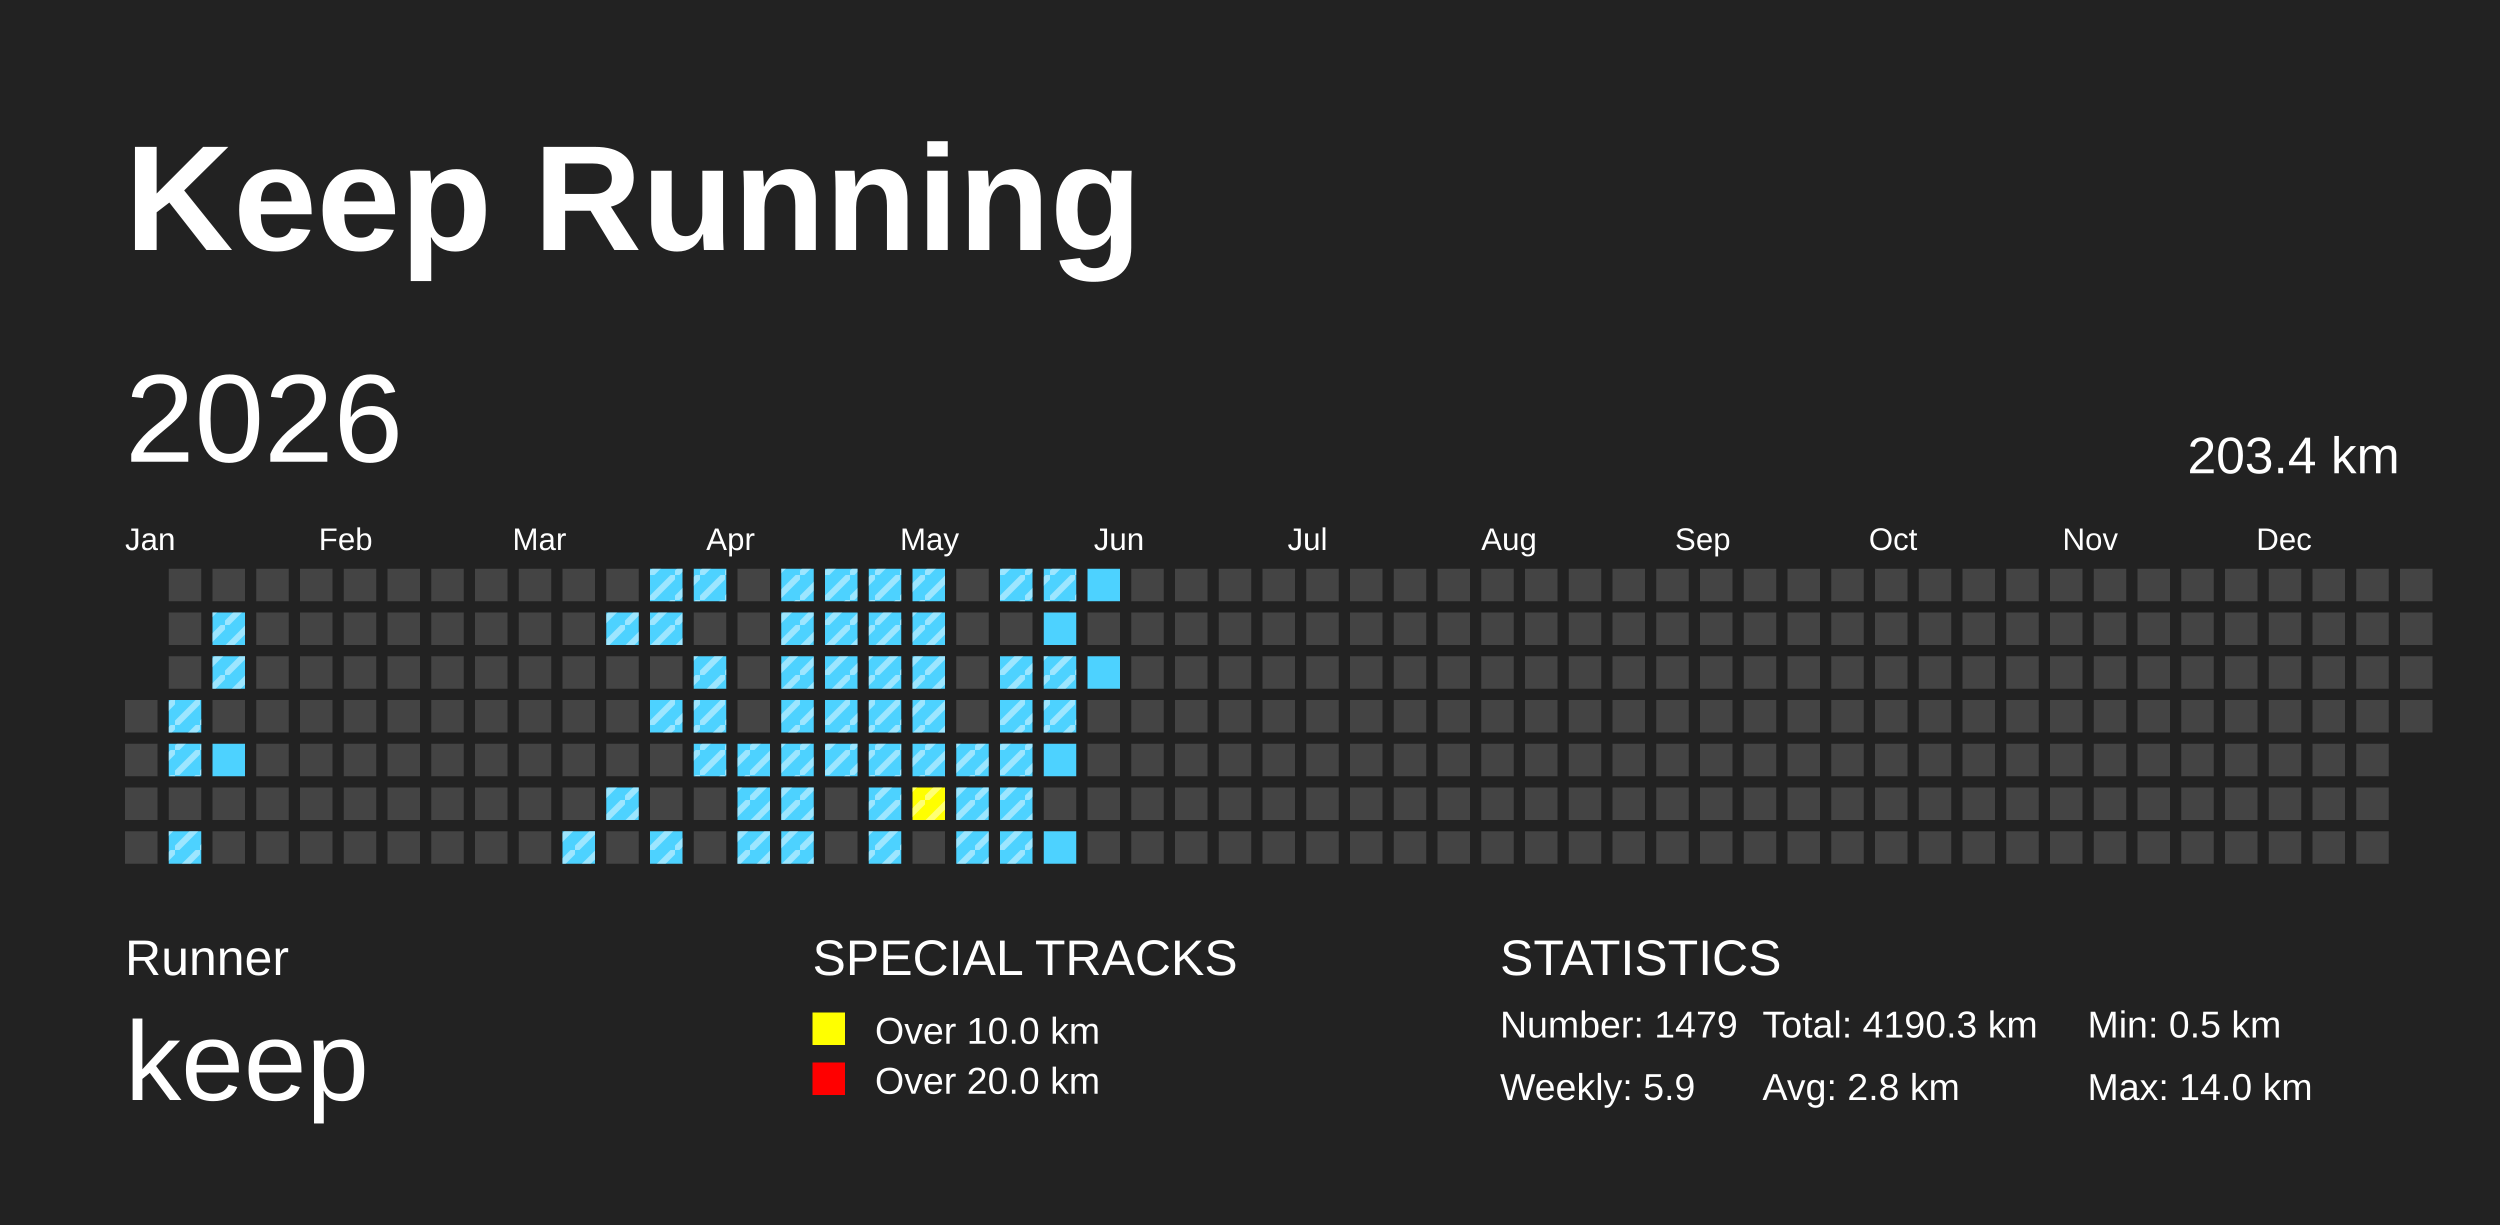
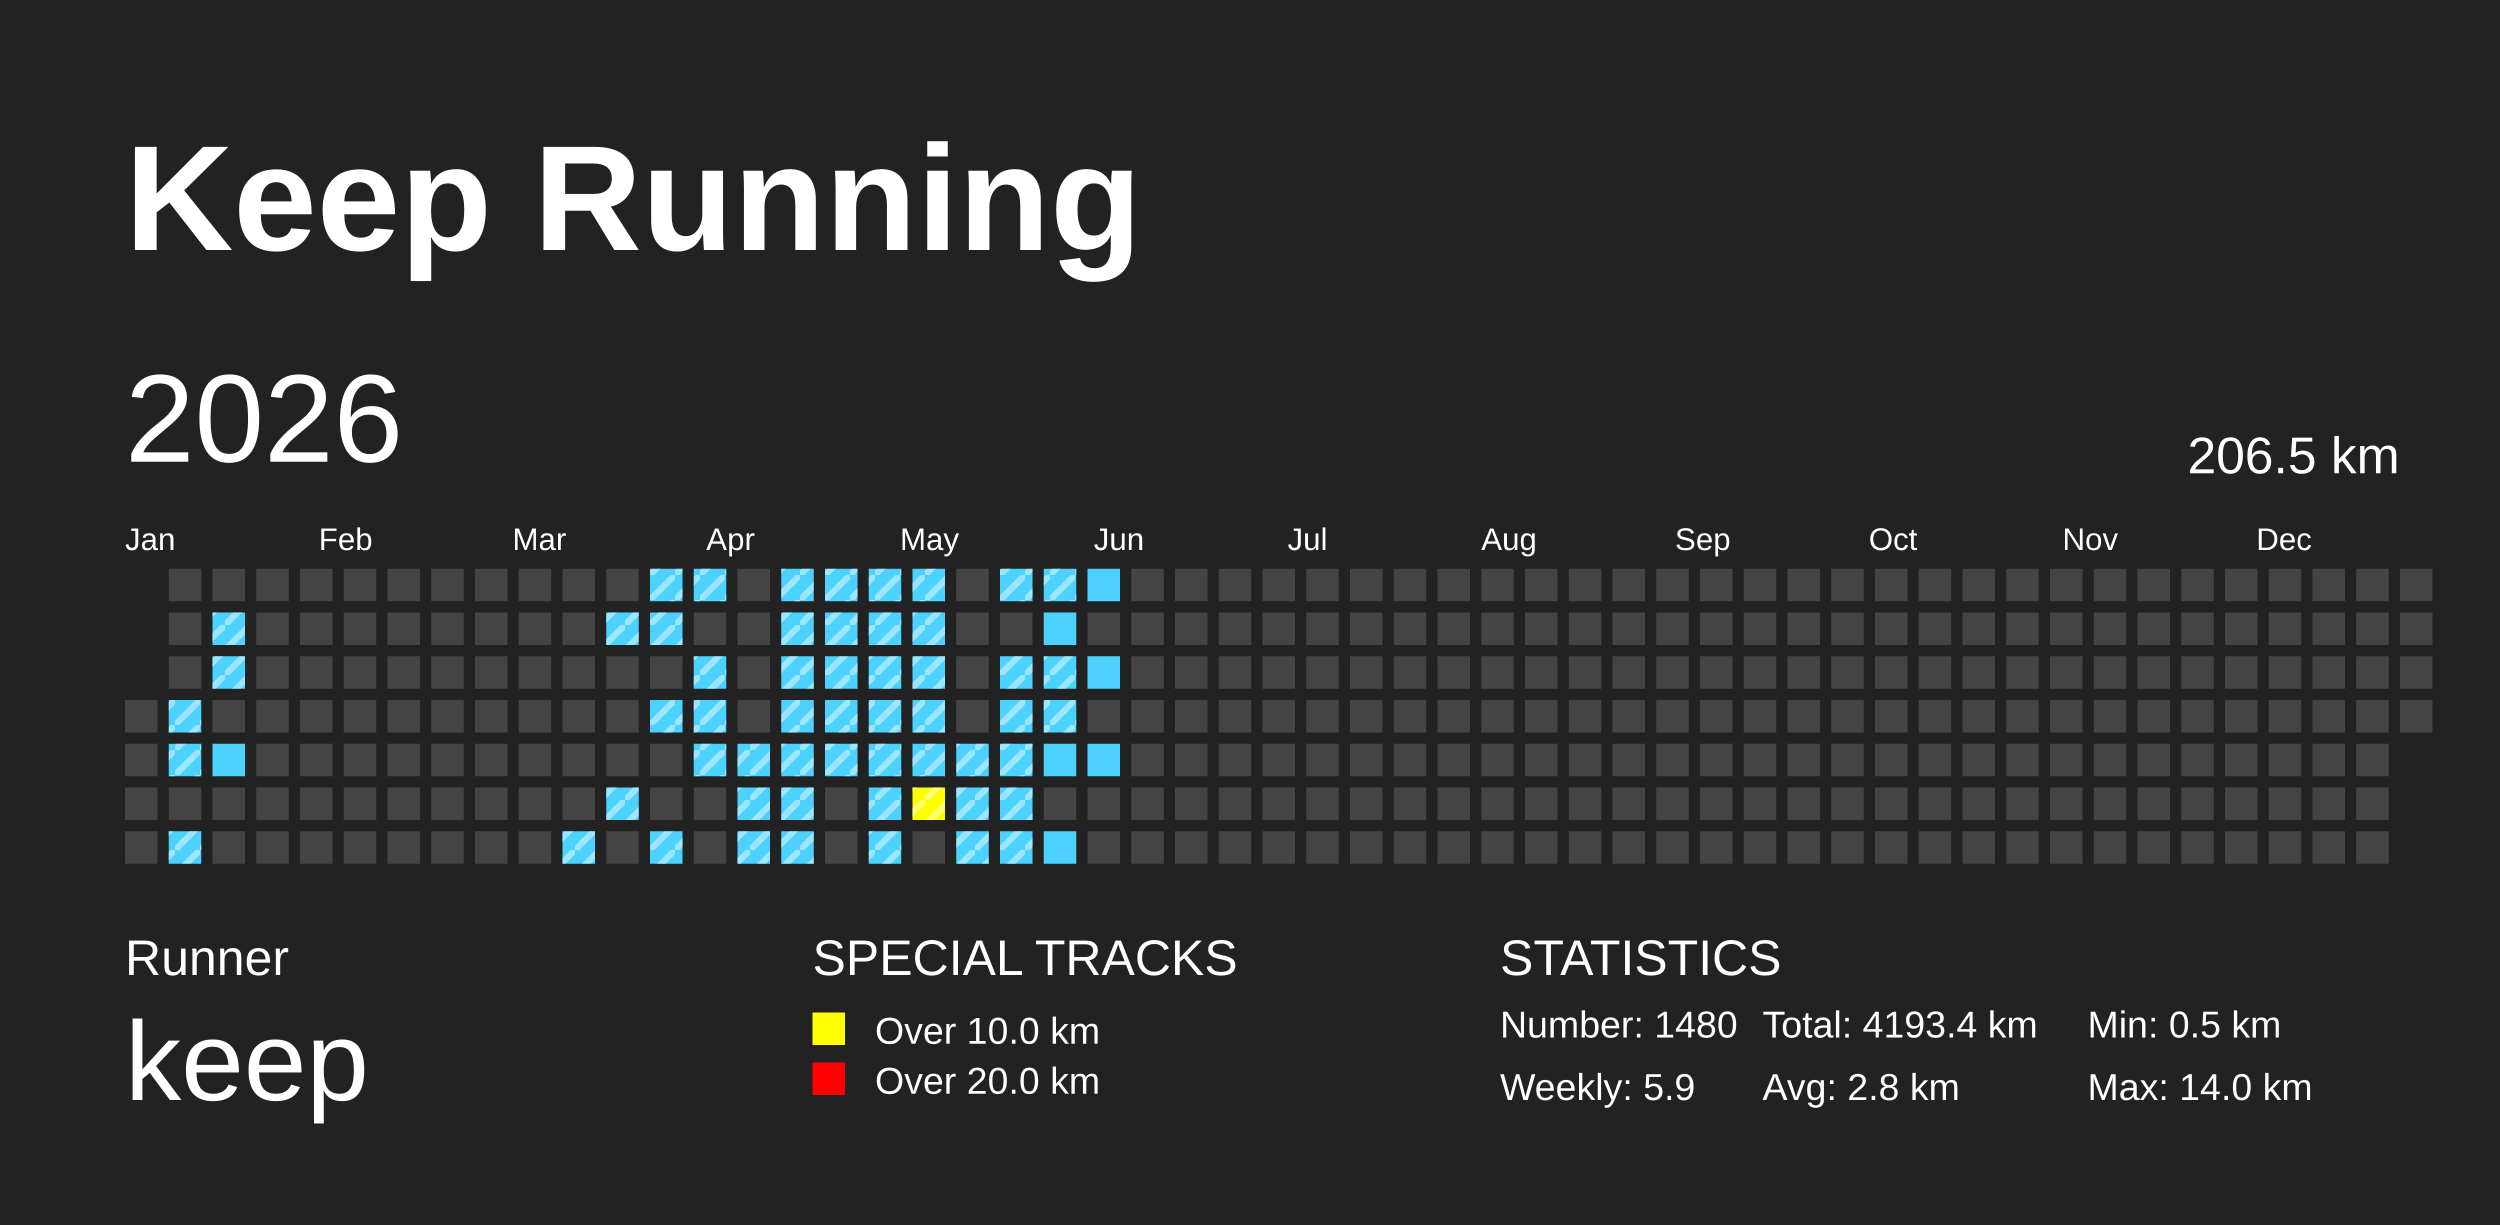
<svg xmlns="http://www.w3.org/2000/svg" baseProfile="full" height="98mm" version="1.1" viewBox="0,0,200,98" width="200mm">
  <defs>
    <pattern height="2" id="indoor-stripe" patternUnits="userSpaceOnUse" width="2">
      <line stroke="white" stroke-opacity="0.45" stroke-width="0.5" x1="0" x2="2" y1="2" y2="0" />
    </pattern>
  </defs>
  <rect fill="#222222" height="98" width="200" x="0" y="0" />
  <text fill="#FFFFFF" style="font-size:12px; font-family:Arial; font-weight:bold;" x="10" y="20">Keep Running</text>
  <text fill="#FFFFFF" style="font-size:4px; font-family:Arial" x="10" y="78">Runner</text>
  <text fill="#FFFFFF" style="font-size:9px; font-family:Arial" x="10" y="88">keep</text>
  <text fill="#FFFFFF" style="font-size:4px; font-family:Arial" x="65" y="78">SPECIAL TRACKS</text>
  <rect fill="yellow" height="2.6" width="2.6" x="65" y="81" />
  <text fill="#FFFFFF" style="font-size:3px; font-family:Arial" x="70" y="83.5">Over 10.0 km</text>
  <rect fill="red" height="2.6" width="2.6" x="65" y="85" />
  <text fill="#FFFFFF" style="font-size:3px; font-family:Arial" x="70" y="87.5">Over 20.0 km</text>
  <text fill="#FFFFFF" style="font-size:4px; font-family:Arial" x="120" y="78">STATISTICS</text>
-   <text fill="#FFFFFF" style="font-size:3px; font-family:Arial" x="120" y="83">Number: 1479</text>
+   <text fill="#FFFFFF" style="font-size:3px; font-family:Arial" x="120" y="83">Number: 1480</text>
  <text fill="#FFFFFF" style="font-size:3px; font-family:Arial" x="120" y="88">Weekly: 5.9</text>
-   <text fill="#FFFFFF" style="font-size:3px; font-family:Arial" x="141" y="83">Total: 4190.3 km</text>
+   <text fill="#FFFFFF" style="font-size:3px; font-family:Arial" x="141" y="83">Total: 4193.4 km</text>
  <text fill="#FFFFFF" style="font-size:3px; font-family:Arial" x="141" y="88">Avg: 2.8 km</text>
  <text fill="#FFFFFF" style="font-size:3px; font-family:Arial" x="167" y="83">Min: 0.5 km</text>
  <text fill="#FFFFFF" style="font-size:3px; font-family:Arial" x="167" y="88">Max: 14.0 km</text>
  <text dominant-baseline="hanging" fill="#FFFFFF" style="font-size:10.0px; font-family:Arial;" x="10" y="30">2026</text>
-   <text dominant-baseline="hanging" fill="#FFFFFF" style="font-size:4.125px; font-family:Arial;" x="175" y="35">203.4 km</text>
+   <text dominant-baseline="hanging" fill="#FFFFFF" style="font-size:4.125px; font-family:Arial;" x="175" y="35">206.5 km</text>
  <text fill="#FFFFFF" style="font-size:2.5px; font-family:Arial" x="10.0" y="44">Jan</text>
  <text fill="#FFFFFF" style="font-size:2.5px; font-family:Arial" x="25.5" y="44">Feb</text>
  <text fill="#FFFFFF" style="font-size:2.5px; font-family:Arial" x="41.0" y="44">Mar</text>
  <text fill="#FFFFFF" style="font-size:2.5px; font-family:Arial" x="56.5" y="44">Apr</text>
  <text fill="#FFFFFF" style="font-size:2.5px; font-family:Arial" x="72.0" y="44">May</text>
  <text fill="#FFFFFF" style="font-size:2.5px; font-family:Arial" x="87.5" y="44">Jun</text>
  <text fill="#FFFFFF" style="font-size:2.5px; font-family:Arial" x="103.0" y="44">Jul</text>
  <text fill="#FFFFFF" style="font-size:2.5px; font-family:Arial" x="118.5" y="44">Aug</text>
  <text fill="#FFFFFF" style="font-size:2.5px; font-family:Arial" x="134.0" y="44">Sep</text>
  <text fill="#FFFFFF" style="font-size:2.5px; font-family:Arial" x="149.5" y="44">Oct</text>
  <text fill="#FFFFFF" style="font-size:2.5px; font-family:Arial" x="165.0" y="44">Nov</text>
  <text fill="#FFFFFF" style="font-size:2.5px; font-family:Arial" x="180.5" y="44">Dec</text>
  <rect fill="#444444" height="2.6" width="2.6" x="10.0" y="56.0" />
  <rect fill="#444444" height="2.6" width="2.6" x="10.0" y="59.5" />
  <rect fill="#444444" height="2.6" width="2.6" x="10.0" y="63.0" />
  <rect fill="#444444" height="2.6" width="2.6" x="10.0" y="66.5" />
  <rect fill="#444444" height="2.6" width="2.6" x="13.5" y="45.5" />
  <rect fill="#444444" height="2.6" width="2.6" x="13.5" y="49.0" />
  <rect fill="#444444" height="2.6" width="2.6" x="13.5" y="52.5" />
  <rect fill="#4DD2FF" height="2.6" width="2.6" x="13.5" y="56.0" />
  <rect fill="url(#indoor-stripe)" height="2.6" style="pointer-events: none;" width="2.6" x="13.5" y="56.0" />
  <rect fill="#4DD2FF" height="2.6" width="2.6" x="13.5" y="59.5" />
  <rect fill="url(#indoor-stripe)" height="2.6" style="pointer-events: none;" width="2.6" x="13.5" y="59.5" />
  <rect fill="#444444" height="2.6" width="2.6" x="13.5" y="63.0" />
  <rect fill="#4DD2FF" height="2.6" width="2.6" x="13.5" y="66.5" />
  <rect fill="url(#indoor-stripe)" height="2.6" style="pointer-events: none;" width="2.6" x="13.5" y="66.5" />
  <rect fill="#444444" height="2.6" width="2.6" x="17.0" y="45.5" />
  <rect fill="#4DD2FF" height="2.6" width="2.6" x="17.0" y="49.0" />
  <rect fill="url(#indoor-stripe)" height="2.6" style="pointer-events: none;" width="2.6" x="17.0" y="49.0" />
  <rect fill="#4DD2FF" height="2.6" width="2.6" x="17.0" y="52.5" />
  <rect fill="url(#indoor-stripe)" height="2.6" style="pointer-events: none;" width="2.6" x="17.0" y="52.5" />
  <rect fill="#444444" height="2.6" width="2.6" x="17.0" y="56.0" />
  <rect fill="#4DD2FF" height="2.6" width="2.6" x="17.0" y="59.5" />
  <rect fill="#444444" height="2.6" width="2.6" x="17.0" y="63.0" />
  <rect fill="#444444" height="2.6" width="2.6" x="17.0" y="66.5" />
  <rect fill="#444444" height="2.6" width="2.6" x="20.5" y="45.5" />
  <rect fill="#444444" height="2.6" width="2.6" x="20.5" y="49.0" />
  <rect fill="#444444" height="2.6" width="2.6" x="20.5" y="52.5" />
  <rect fill="#444444" height="2.6" width="2.6" x="20.5" y="56.0" />
  <rect fill="#444444" height="2.6" width="2.6" x="20.5" y="59.5" />
  <rect fill="#444444" height="2.6" width="2.6" x="20.5" y="63.0" />
  <rect fill="#444444" height="2.6" width="2.6" x="20.5" y="66.5" />
  <rect fill="#444444" height="2.6" width="2.6" x="24.0" y="45.5" />
  <rect fill="#444444" height="2.6" width="2.6" x="24.0" y="49.0" />
  <rect fill="#444444" height="2.6" width="2.6" x="24.0" y="52.5" />
  <rect fill="#444444" height="2.6" width="2.6" x="24.0" y="56.0" />
  <rect fill="#444444" height="2.6" width="2.6" x="24.0" y="59.5" />
  <rect fill="#444444" height="2.6" width="2.6" x="24.0" y="63.0" />
  <rect fill="#444444" height="2.6" width="2.6" x="24.0" y="66.5" />
  <rect fill="#444444" height="2.6" width="2.6" x="27.5" y="45.5" />
  <rect fill="#444444" height="2.6" width="2.6" x="27.5" y="49.0" />
  <rect fill="#444444" height="2.6" width="2.6" x="27.5" y="52.5" />
  <rect fill="#444444" height="2.6" width="2.6" x="27.5" y="56.0" />
  <rect fill="#444444" height="2.6" width="2.6" x="27.5" y="59.5" />
  <rect fill="#444444" height="2.6" width="2.6" x="27.5" y="63.0" />
  <rect fill="#444444" height="2.6" width="2.6" x="27.5" y="66.5" />
  <rect fill="#444444" height="2.6" width="2.6" x="31.0" y="45.5" />
  <rect fill="#444444" height="2.6" width="2.6" x="31.0" y="49.0" />
  <rect fill="#444444" height="2.6" width="2.6" x="31.0" y="52.5" />
  <rect fill="#444444" height="2.6" width="2.6" x="31.0" y="56.0" />
  <rect fill="#444444" height="2.6" width="2.6" x="31.0" y="59.5" />
  <rect fill="#444444" height="2.6" width="2.6" x="31.0" y="63.0" />
  <rect fill="#444444" height="2.6" width="2.6" x="31.0" y="66.5" />
  <rect fill="#444444" height="2.6" width="2.6" x="34.5" y="45.5" />
  <rect fill="#444444" height="2.6" width="2.6" x="34.5" y="49.0" />
  <rect fill="#444444" height="2.6" width="2.6" x="34.5" y="52.5" />
  <rect fill="#444444" height="2.6" width="2.6" x="34.5" y="56.0" />
  <rect fill="#444444" height="2.6" width="2.6" x="34.5" y="59.5" />
  <rect fill="#444444" height="2.6" width="2.6" x="34.5" y="63.0" />
  <rect fill="#444444" height="2.6" width="2.6" x="34.5" y="66.5" />
  <rect fill="#444444" height="2.6" width="2.6" x="38.0" y="45.5" />
  <rect fill="#444444" height="2.6" width="2.6" x="38.0" y="49.0" />
  <rect fill="#444444" height="2.6" width="2.6" x="38.0" y="52.5" />
  <rect fill="#444444" height="2.6" width="2.6" x="38.0" y="56.0" />
  <rect fill="#444444" height="2.6" width="2.6" x="38.0" y="59.5" />
  <rect fill="#444444" height="2.6" width="2.6" x="38.0" y="63.0" />
  <rect fill="#444444" height="2.6" width="2.6" x="38.0" y="66.5" />
  <rect fill="#444444" height="2.6" width="2.6" x="41.5" y="45.5" />
  <rect fill="#444444" height="2.6" width="2.6" x="41.5" y="49.0" />
  <rect fill="#444444" height="2.6" width="2.6" x="41.5" y="52.5" />
  <rect fill="#444444" height="2.6" width="2.6" x="41.5" y="56.0" />
  <rect fill="#444444" height="2.6" width="2.6" x="41.5" y="59.5" />
  <rect fill="#444444" height="2.6" width="2.6" x="41.5" y="63.0" />
  <rect fill="#444444" height="2.6" width="2.6" x="41.5" y="66.5" />
  <rect fill="#444444" height="2.6" width="2.6" x="45.0" y="45.5" />
  <rect fill="#444444" height="2.6" width="2.6" x="45.0" y="49.0" />
  <rect fill="#444444" height="2.6" width="2.6" x="45.0" y="52.5" />
  <rect fill="#444444" height="2.6" width="2.6" x="45.0" y="56.0" />
  <rect fill="#444444" height="2.6" width="2.6" x="45.0" y="59.5" />
  <rect fill="#444444" height="2.6" width="2.6" x="45.0" y="63.0" />
  <rect fill="#4DD2FF" height="2.6" width="2.6" x="45.0" y="66.5" />
  <rect fill="url(#indoor-stripe)" height="2.6" style="pointer-events: none;" width="2.6" x="45.0" y="66.5" />
  <rect fill="#444444" height="2.6" width="2.6" x="48.5" y="45.5" />
  <rect fill="#4DD2FF" height="2.6" width="2.6" x="48.5" y="49.0" />
  <rect fill="url(#indoor-stripe)" height="2.6" style="pointer-events: none;" width="2.6" x="48.5" y="49.0" />
  <rect fill="#444444" height="2.6" width="2.6" x="48.5" y="52.5" />
  <rect fill="#444444" height="2.6" width="2.6" x="48.5" y="56.0" />
  <rect fill="#444444" height="2.6" width="2.6" x="48.5" y="59.5" />
  <rect fill="#4DD2FF" height="2.6" width="2.6" x="48.5" y="63.0" />
  <rect fill="url(#indoor-stripe)" height="2.6" style="pointer-events: none;" width="2.6" x="48.5" y="63.0" />
  <rect fill="#444444" height="2.6" width="2.6" x="48.5" y="66.5" />
  <rect fill="#4DD2FF" height="2.6" width="2.6" x="52.0" y="45.5" />
  <rect fill="url(#indoor-stripe)" height="2.6" style="pointer-events: none;" width="2.6" x="52.0" y="45.5" />
  <rect fill="#4DD2FF" height="2.6" width="2.6" x="52.0" y="49.0" />
  <rect fill="url(#indoor-stripe)" height="2.6" style="pointer-events: none;" width="2.6" x="52.0" y="49.0" />
  <rect fill="#444444" height="2.6" width="2.6" x="52.0" y="52.5" />
  <rect fill="#4DD2FF" height="2.6" width="2.6" x="52.0" y="56.0" />
  <rect fill="url(#indoor-stripe)" height="2.6" style="pointer-events: none;" width="2.6" x="52.0" y="56.0" />
  <rect fill="#444444" height="2.6" width="2.6" x="52.0" y="59.5" />
  <rect fill="#444444" height="2.6" width="2.6" x="52.0" y="63.0" />
  <rect fill="#4DD2FF" height="2.6" width="2.6" x="52.0" y="66.5" />
  <rect fill="url(#indoor-stripe)" height="2.6" style="pointer-events: none;" width="2.6" x="52.0" y="66.5" />
  <rect fill="#4DD2FF" height="2.6" width="2.6" x="55.5" y="45.5" />
  <rect fill="url(#indoor-stripe)" height="2.6" style="pointer-events: none;" width="2.6" x="55.5" y="45.5" />
  <rect fill="#444444" height="2.6" width="2.6" x="55.5" y="49.0" />
  <rect fill="#4DD2FF" height="2.6" width="2.6" x="55.5" y="52.5" />
  <rect fill="url(#indoor-stripe)" height="2.6" style="pointer-events: none;" width="2.6" x="55.5" y="52.5" />
  <rect fill="#4DD2FF" height="2.6" width="2.6" x="55.5" y="56.0" />
  <rect fill="url(#indoor-stripe)" height="2.6" style="pointer-events: none;" width="2.6" x="55.5" y="56.0" />
  <rect fill="#4DD2FF" height="2.6" width="2.6" x="55.5" y="59.5" />
  <rect fill="url(#indoor-stripe)" height="2.6" style="pointer-events: none;" width="2.6" x="55.5" y="59.5" />
  <rect fill="#444444" height="2.6" width="2.6" x="55.5" y="63.0" />
  <rect fill="#444444" height="2.6" width="2.6" x="55.5" y="66.5" />
  <rect fill="#444444" height="2.6" width="2.6" x="59.0" y="45.5" />
  <rect fill="#444444" height="2.6" width="2.6" x="59.0" y="49.0" />
  <rect fill="#444444" height="2.6" width="2.6" x="59.0" y="52.5" />
  <rect fill="#444444" height="2.6" width="2.6" x="59.0" y="56.0" />
  <rect fill="#4DD2FF" height="2.6" width="2.6" x="59.0" y="59.5" />
  <rect fill="url(#indoor-stripe)" height="2.6" style="pointer-events: none;" width="2.6" x="59.0" y="59.5" />
  <rect fill="#4DD2FF" height="2.6" width="2.6" x="59.0" y="63.0" />
  <rect fill="url(#indoor-stripe)" height="2.6" style="pointer-events: none;" width="2.6" x="59.0" y="63.0" />
  <rect fill="#4DD2FF" height="2.6" width="2.6" x="59.0" y="66.5" />
  <rect fill="url(#indoor-stripe)" height="2.6" style="pointer-events: none;" width="2.6" x="59.0" y="66.5" />
  <rect fill="#4DD2FF" height="2.6" width="2.6" x="62.5" y="45.5" />
  <rect fill="url(#indoor-stripe)" height="2.6" style="pointer-events: none;" width="2.6" x="62.5" y="45.5" />
  <rect fill="#4DD2FF" height="2.6" width="2.6" x="62.5" y="49.0" />
  <rect fill="url(#indoor-stripe)" height="2.6" style="pointer-events: none;" width="2.6" x="62.5" y="49.0" />
  <rect fill="#4DD2FF" height="2.6" width="2.6" x="62.5" y="52.5" />
  <rect fill="url(#indoor-stripe)" height="2.6" style="pointer-events: none;" width="2.6" x="62.5" y="52.5" />
  <rect fill="#4DD2FF" height="2.6" width="2.6" x="62.5" y="56.0" />
  <rect fill="url(#indoor-stripe)" height="2.6" style="pointer-events: none;" width="2.6" x="62.5" y="56.0" />
  <rect fill="#4DD2FF" height="2.6" width="2.6" x="62.5" y="59.5" />
  <rect fill="url(#indoor-stripe)" height="2.6" style="pointer-events: none;" width="2.6" x="62.5" y="59.5" />
  <rect fill="#4DD2FF" height="2.6" width="2.6" x="62.5" y="63.0" />
  <rect fill="url(#indoor-stripe)" height="2.6" style="pointer-events: none;" width="2.6" x="62.5" y="63.0" />
  <rect fill="#4DD2FF" height="2.6" width="2.6" x="62.5" y="66.5" />
  <rect fill="url(#indoor-stripe)" height="2.6" style="pointer-events: none;" width="2.6" x="62.5" y="66.5" />
  <rect fill="#4DD2FF" height="2.6" width="2.6" x="66.0" y="45.5" />
  <rect fill="url(#indoor-stripe)" height="2.6" style="pointer-events: none;" width="2.6" x="66.0" y="45.5" />
  <rect fill="#4DD2FF" height="2.6" width="2.6" x="66.0" y="49.0" />
  <rect fill="url(#indoor-stripe)" height="2.6" style="pointer-events: none;" width="2.6" x="66.0" y="49.0" />
  <rect fill="#4DD2FF" height="2.6" width="2.6" x="66.0" y="52.5" />
  <rect fill="url(#indoor-stripe)" height="2.6" style="pointer-events: none;" width="2.6" x="66.0" y="52.5" />
  <rect fill="#4DD2FF" height="2.6" width="2.6" x="66.0" y="56.0" />
  <rect fill="url(#indoor-stripe)" height="2.6" style="pointer-events: none;" width="2.6" x="66.0" y="56.0" />
  <rect fill="#4DD2FF" height="2.6" width="2.6" x="66.0" y="59.5" />
  <rect fill="url(#indoor-stripe)" height="2.6" style="pointer-events: none;" width="2.6" x="66.0" y="59.5" />
  <rect fill="#444444" height="2.6" width="2.6" x="66.0" y="63.0" />
  <rect fill="#444444" height="2.6" width="2.6" x="66.0" y="66.5" />
  <rect fill="#4DD2FF" height="2.6" width="2.6" x="69.5" y="45.5" />
  <rect fill="url(#indoor-stripe)" height="2.6" style="pointer-events: none;" width="2.6" x="69.5" y="45.5" />
  <rect fill="#4DD2FF" height="2.6" width="2.6" x="69.5" y="49.0" />
  <rect fill="url(#indoor-stripe)" height="2.6" style="pointer-events: none;" width="2.6" x="69.5" y="49.0" />
  <rect fill="#4DD2FF" height="2.6" width="2.6" x="69.5" y="52.5" />
  <rect fill="url(#indoor-stripe)" height="2.6" style="pointer-events: none;" width="2.6" x="69.5" y="52.5" />
  <rect fill="#4DD2FF" height="2.6" width="2.6" x="69.5" y="56.0" />
  <rect fill="url(#indoor-stripe)" height="2.6" style="pointer-events: none;" width="2.6" x="69.5" y="56.0" />
  <rect fill="#4DD2FF" height="2.6" width="2.6" x="69.5" y="59.5" />
  <rect fill="url(#indoor-stripe)" height="2.6" style="pointer-events: none;" width="2.6" x="69.5" y="59.5" />
  <rect fill="#4DD2FF" height="2.6" width="2.6" x="69.5" y="63.0" />
  <rect fill="url(#indoor-stripe)" height="2.6" style="pointer-events: none;" width="2.6" x="69.5" y="63.0" />
  <rect fill="#4DD2FF" height="2.6" width="2.6" x="69.5" y="66.5" />
  <rect fill="url(#indoor-stripe)" height="2.6" style="pointer-events: none;" width="2.6" x="69.5" y="66.5" />
  <rect fill="#4DD2FF" height="2.6" width="2.6" x="73.0" y="45.5" />
  <rect fill="url(#indoor-stripe)" height="2.6" style="pointer-events: none;" width="2.6" x="73.0" y="45.5" />
  <rect fill="#4DD2FF" height="2.6" width="2.6" x="73.0" y="49.0" />
  <rect fill="url(#indoor-stripe)" height="2.6" style="pointer-events: none;" width="2.6" x="73.0" y="49.0" />
  <rect fill="#4DD2FF" height="2.6" width="2.6" x="73.0" y="52.5" />
  <rect fill="url(#indoor-stripe)" height="2.6" style="pointer-events: none;" width="2.6" x="73.0" y="52.5" />
  <rect fill="#4DD2FF" height="2.6" width="2.6" x="73.0" y="56.0" />
  <rect fill="url(#indoor-stripe)" height="2.6" style="pointer-events: none;" width="2.6" x="73.0" y="56.0" />
  <rect fill="#4DD2FF" height="2.6" width="2.6" x="73.0" y="59.5" />
  <rect fill="url(#indoor-stripe)" height="2.6" style="pointer-events: none;" width="2.6" x="73.0" y="59.5" />
  <rect fill="yellow" height="2.6" width="2.6" x="73.0" y="63.0" />
  <rect fill="url(#indoor-stripe)" height="2.6" style="pointer-events: none;" width="2.6" x="73.0" y="63.0" />
  <rect fill="#444444" height="2.6" width="2.6" x="73.0" y="66.5" />
  <rect fill="#444444" height="2.6" width="2.6" x="76.5" y="45.5" />
  <rect fill="#444444" height="2.6" width="2.6" x="76.5" y="49.0" />
  <rect fill="#444444" height="2.6" width="2.6" x="76.5" y="52.5" />
  <rect fill="#444444" height="2.6" width="2.6" x="76.5" y="56.0" />
  <rect fill="#4DD2FF" height="2.6" width="2.6" x="76.5" y="59.5" />
  <rect fill="url(#indoor-stripe)" height="2.6" style="pointer-events: none;" width="2.6" x="76.5" y="59.5" />
  <rect fill="#4DD2FF" height="2.6" width="2.6" x="76.5" y="63.0" />
  <rect fill="url(#indoor-stripe)" height="2.6" style="pointer-events: none;" width="2.6" x="76.5" y="63.0" />
  <rect fill="#4DD2FF" height="2.6" width="2.6" x="76.5" y="66.5" />
  <rect fill="url(#indoor-stripe)" height="2.6" style="pointer-events: none;" width="2.6" x="76.5" y="66.5" />
  <rect fill="#4DD2FF" height="2.6" width="2.6" x="80.0" y="45.5" />
  <rect fill="url(#indoor-stripe)" height="2.6" style="pointer-events: none;" width="2.6" x="80.0" y="45.5" />
  <rect fill="#444444" height="2.6" width="2.6" x="80.0" y="49.0" />
  <rect fill="#4DD2FF" height="2.6" width="2.6" x="80.0" y="52.5" />
  <rect fill="url(#indoor-stripe)" height="2.6" style="pointer-events: none;" width="2.6" x="80.0" y="52.5" />
  <rect fill="#4DD2FF" height="2.6" width="2.6" x="80.0" y="56.0" />
  <rect fill="url(#indoor-stripe)" height="2.6" style="pointer-events: none;" width="2.6" x="80.0" y="56.0" />
  <rect fill="#4DD2FF" height="2.6" width="2.6" x="80.0" y="59.5" />
  <rect fill="url(#indoor-stripe)" height="2.6" style="pointer-events: none;" width="2.6" x="80.0" y="59.5" />
  <rect fill="#4DD2FF" height="2.6" width="2.6" x="80.0" y="63.0" />
  <rect fill="url(#indoor-stripe)" height="2.6" style="pointer-events: none;" width="2.6" x="80.0" y="63.0" />
  <rect fill="#4DD2FF" height="2.6" width="2.6" x="80.0" y="66.5" />
  <rect fill="url(#indoor-stripe)" height="2.6" style="pointer-events: none;" width="2.6" x="80.0" y="66.5" />
  <rect fill="#4DD2FF" height="2.6" width="2.6" x="83.5" y="45.5" />
  <rect fill="url(#indoor-stripe)" height="2.6" style="pointer-events: none;" width="2.6" x="83.5" y="45.5" />
  <rect fill="#4DD2FF" height="2.6" width="2.6" x="83.5" y="49.0" />
  <rect fill="#4DD2FF" height="2.6" width="2.6" x="83.5" y="52.5" />
  <rect fill="url(#indoor-stripe)" height="2.6" style="pointer-events: none;" width="2.6" x="83.5" y="52.5" />
  <rect fill="#4DD2FF" height="2.6" width="2.6" x="83.5" y="56.0" />
  <rect fill="url(#indoor-stripe)" height="2.6" style="pointer-events: none;" width="2.6" x="83.5" y="56.0" />
  <rect fill="#4DD2FF" height="2.6" width="2.6" x="83.5" y="59.5" />
  <rect fill="#444444" height="2.6" width="2.6" x="83.5" y="63.0" />
  <rect fill="#4DD2FF" height="2.6" width="2.6" x="83.5" y="66.5" />
  <rect fill="#4DD2FF" height="2.6" width="2.6" x="87.0" y="45.5" />
  <rect fill="#444444" height="2.6" width="2.6" x="87.0" y="49.0" />
  <rect fill="#4DD2FF" height="2.6" width="2.6" x="87.0" y="52.5" />
  <rect fill="#444444" height="2.6" width="2.6" x="87.0" y="56.0" />
-   <rect fill="#444444" height="2.6" width="2.6" x="87.0" y="59.5" />
+   <rect fill="#4DD2FF" height="2.6" width="2.6" x="87.0" y="59.5" />
  <rect fill="#444444" height="2.6" width="2.6" x="87.0" y="63.0" />
  <rect fill="#444444" height="2.6" width="2.6" x="87.0" y="66.5" />
  <rect fill="#444444" height="2.6" width="2.6" x="90.5" y="45.5" />
  <rect fill="#444444" height="2.6" width="2.6" x="90.5" y="49.0" />
  <rect fill="#444444" height="2.6" width="2.6" x="90.5" y="52.5" />
  <rect fill="#444444" height="2.6" width="2.6" x="90.5" y="56.0" />
  <rect fill="#444444" height="2.6" width="2.6" x="90.5" y="59.5" />
  <rect fill="#444444" height="2.6" width="2.6" x="90.5" y="63.0" />
  <rect fill="#444444" height="2.6" width="2.6" x="90.5" y="66.5" />
  <rect fill="#444444" height="2.6" width="2.6" x="94.0" y="45.5" />
  <rect fill="#444444" height="2.6" width="2.6" x="94.0" y="49.0" />
  <rect fill="#444444" height="2.6" width="2.6" x="94.0" y="52.5" />
  <rect fill="#444444" height="2.6" width="2.6" x="94.0" y="56.0" />
  <rect fill="#444444" height="2.6" width="2.6" x="94.0" y="59.5" />
  <rect fill="#444444" height="2.6" width="2.6" x="94.0" y="63.0" />
  <rect fill="#444444" height="2.6" width="2.6" x="94.0" y="66.5" />
  <rect fill="#444444" height="2.6" width="2.6" x="97.5" y="45.5" />
  <rect fill="#444444" height="2.6" width="2.6" x="97.5" y="49.0" />
  <rect fill="#444444" height="2.6" width="2.6" x="97.5" y="52.5" />
  <rect fill="#444444" height="2.6" width="2.6" x="97.5" y="56.0" />
  <rect fill="#444444" height="2.6" width="2.6" x="97.5" y="59.5" />
  <rect fill="#444444" height="2.6" width="2.6" x="97.5" y="63.0" />
  <rect fill="#444444" height="2.6" width="2.6" x="97.5" y="66.5" />
  <rect fill="#444444" height="2.6" width="2.6" x="101.0" y="45.5" />
  <rect fill="#444444" height="2.6" width="2.6" x="101.0" y="49.0" />
  <rect fill="#444444" height="2.6" width="2.6" x="101.0" y="52.5" />
  <rect fill="#444444" height="2.6" width="2.6" x="101.0" y="56.0" />
  <rect fill="#444444" height="2.6" width="2.6" x="101.0" y="59.5" />
  <rect fill="#444444" height="2.6" width="2.6" x="101.0" y="63.0" />
  <rect fill="#444444" height="2.6" width="2.6" x="101.0" y="66.5" />
  <rect fill="#444444" height="2.6" width="2.6" x="104.5" y="45.5" />
  <rect fill="#444444" height="2.6" width="2.6" x="104.5" y="49.0" />
  <rect fill="#444444" height="2.6" width="2.6" x="104.5" y="52.5" />
  <rect fill="#444444" height="2.6" width="2.6" x="104.5" y="56.0" />
  <rect fill="#444444" height="2.6" width="2.6" x="104.5" y="59.5" />
  <rect fill="#444444" height="2.6" width="2.6" x="104.5" y="63.0" />
  <rect fill="#444444" height="2.6" width="2.6" x="104.5" y="66.5" />
  <rect fill="#444444" height="2.6" width="2.6" x="108.0" y="45.5" />
  <rect fill="#444444" height="2.6" width="2.6" x="108.0" y="49.0" />
  <rect fill="#444444" height="2.6" width="2.6" x="108.0" y="52.5" />
  <rect fill="#444444" height="2.6" width="2.6" x="108.0" y="56.0" />
  <rect fill="#444444" height="2.6" width="2.6" x="108.0" y="59.5" />
  <rect fill="#444444" height="2.6" width="2.6" x="108.0" y="63.0" />
  <rect fill="#444444" height="2.6" width="2.6" x="108.0" y="66.5" />
  <rect fill="#444444" height="2.6" width="2.6" x="111.5" y="45.5" />
  <rect fill="#444444" height="2.6" width="2.6" x="111.5" y="49.0" />
  <rect fill="#444444" height="2.6" width="2.6" x="111.5" y="52.5" />
  <rect fill="#444444" height="2.6" width="2.6" x="111.5" y="56.0" />
  <rect fill="#444444" height="2.6" width="2.6" x="111.5" y="59.5" />
  <rect fill="#444444" height="2.6" width="2.6" x="111.5" y="63.0" />
  <rect fill="#444444" height="2.6" width="2.6" x="111.5" y="66.5" />
  <rect fill="#444444" height="2.6" width="2.6" x="115.0" y="45.5" />
  <rect fill="#444444" height="2.6" width="2.6" x="115.0" y="49.0" />
  <rect fill="#444444" height="2.6" width="2.6" x="115.0" y="52.5" />
  <rect fill="#444444" height="2.6" width="2.6" x="115.0" y="56.0" />
  <rect fill="#444444" height="2.6" width="2.6" x="115.0" y="59.5" />
  <rect fill="#444444" height="2.6" width="2.6" x="115.0" y="63.0" />
  <rect fill="#444444" height="2.6" width="2.6" x="115.0" y="66.5" />
  <rect fill="#444444" height="2.6" width="2.6" x="118.5" y="45.5" />
  <rect fill="#444444" height="2.6" width="2.6" x="118.5" y="49.0" />
  <rect fill="#444444" height="2.6" width="2.6" x="118.5" y="52.5" />
  <rect fill="#444444" height="2.6" width="2.6" x="118.5" y="56.0" />
  <rect fill="#444444" height="2.6" width="2.6" x="118.5" y="59.5" />
  <rect fill="#444444" height="2.6" width="2.6" x="118.5" y="63.0" />
  <rect fill="#444444" height="2.6" width="2.6" x="118.5" y="66.5" />
  <rect fill="#444444" height="2.6" width="2.6" x="122.0" y="45.5" />
  <rect fill="#444444" height="2.6" width="2.6" x="122.0" y="49.0" />
  <rect fill="#444444" height="2.6" width="2.6" x="122.0" y="52.5" />
  <rect fill="#444444" height="2.6" width="2.6" x="122.0" y="56.0" />
  <rect fill="#444444" height="2.6" width="2.6" x="122.0" y="59.5" />
  <rect fill="#444444" height="2.6" width="2.6" x="122.0" y="63.0" />
  <rect fill="#444444" height="2.6" width="2.6" x="122.0" y="66.5" />
  <rect fill="#444444" height="2.6" width="2.6" x="125.5" y="45.5" />
  <rect fill="#444444" height="2.6" width="2.6" x="125.5" y="49.0" />
  <rect fill="#444444" height="2.6" width="2.6" x="125.5" y="52.5" />
  <rect fill="#444444" height="2.6" width="2.6" x="125.5" y="56.0" />
  <rect fill="#444444" height="2.6" width="2.6" x="125.5" y="59.5" />
  <rect fill="#444444" height="2.6" width="2.6" x="125.5" y="63.0" />
  <rect fill="#444444" height="2.6" width="2.6" x="125.5" y="66.5" />
  <rect fill="#444444" height="2.6" width="2.6" x="129.0" y="45.5" />
  <rect fill="#444444" height="2.6" width="2.6" x="129.0" y="49.0" />
  <rect fill="#444444" height="2.6" width="2.6" x="129.0" y="52.5" />
  <rect fill="#444444" height="2.6" width="2.6" x="129.0" y="56.0" />
  <rect fill="#444444" height="2.6" width="2.6" x="129.0" y="59.5" />
  <rect fill="#444444" height="2.6" width="2.6" x="129.0" y="63.0" />
  <rect fill="#444444" height="2.6" width="2.6" x="129.0" y="66.5" />
  <rect fill="#444444" height="2.6" width="2.6" x="132.5" y="45.5" />
  <rect fill="#444444" height="2.6" width="2.6" x="132.5" y="49.0" />
  <rect fill="#444444" height="2.6" width="2.6" x="132.5" y="52.5" />
  <rect fill="#444444" height="2.6" width="2.6" x="132.5" y="56.0" />
  <rect fill="#444444" height="2.6" width="2.6" x="132.5" y="59.5" />
  <rect fill="#444444" height="2.6" width="2.6" x="132.5" y="63.0" />
  <rect fill="#444444" height="2.6" width="2.6" x="132.5" y="66.5" />
  <rect fill="#444444" height="2.6" width="2.6" x="136.0" y="45.5" />
  <rect fill="#444444" height="2.6" width="2.6" x="136.0" y="49.0" />
  <rect fill="#444444" height="2.6" width="2.6" x="136.0" y="52.5" />
  <rect fill="#444444" height="2.6" width="2.6" x="136.0" y="56.0" />
  <rect fill="#444444" height="2.6" width="2.6" x="136.0" y="59.5" />
  <rect fill="#444444" height="2.6" width="2.6" x="136.0" y="63.0" />
  <rect fill="#444444" height="2.6" width="2.6" x="136.0" y="66.5" />
  <rect fill="#444444" height="2.6" width="2.6" x="139.5" y="45.5" />
  <rect fill="#444444" height="2.6" width="2.6" x="139.5" y="49.0" />
  <rect fill="#444444" height="2.6" width="2.6" x="139.5" y="52.5" />
  <rect fill="#444444" height="2.6" width="2.6" x="139.5" y="56.0" />
  <rect fill="#444444" height="2.6" width="2.6" x="139.5" y="59.5" />
  <rect fill="#444444" height="2.6" width="2.6" x="139.5" y="63.0" />
  <rect fill="#444444" height="2.6" width="2.6" x="139.5" y="66.5" />
  <rect fill="#444444" height="2.6" width="2.6" x="143.0" y="45.5" />
  <rect fill="#444444" height="2.6" width="2.6" x="143.0" y="49.0" />
  <rect fill="#444444" height="2.6" width="2.6" x="143.0" y="52.5" />
  <rect fill="#444444" height="2.6" width="2.6" x="143.0" y="56.0" />
  <rect fill="#444444" height="2.6" width="2.6" x="143.0" y="59.5" />
  <rect fill="#444444" height="2.6" width="2.6" x="143.0" y="63.0" />
  <rect fill="#444444" height="2.6" width="2.6" x="143.0" y="66.5" />
  <rect fill="#444444" height="2.6" width="2.6" x="146.5" y="45.5" />
  <rect fill="#444444" height="2.6" width="2.6" x="146.5" y="49.0" />
  <rect fill="#444444" height="2.6" width="2.6" x="146.5" y="52.5" />
  <rect fill="#444444" height="2.6" width="2.6" x="146.5" y="56.0" />
  <rect fill="#444444" height="2.6" width="2.6" x="146.5" y="59.5" />
  <rect fill="#444444" height="2.6" width="2.6" x="146.5" y="63.0" />
  <rect fill="#444444" height="2.6" width="2.6" x="146.5" y="66.5" />
  <rect fill="#444444" height="2.6" width="2.6" x="150.0" y="45.5" />
  <rect fill="#444444" height="2.6" width="2.6" x="150.0" y="49.0" />
  <rect fill="#444444" height="2.6" width="2.6" x="150.0" y="52.5" />
  <rect fill="#444444" height="2.6" width="2.6" x="150.0" y="56.0" />
  <rect fill="#444444" height="2.6" width="2.6" x="150.0" y="59.5" />
  <rect fill="#444444" height="2.6" width="2.6" x="150.0" y="63.0" />
  <rect fill="#444444" height="2.6" width="2.6" x="150.0" y="66.5" />
  <rect fill="#444444" height="2.6" width="2.6" x="153.5" y="45.5" />
  <rect fill="#444444" height="2.6" width="2.6" x="153.5" y="49.0" />
  <rect fill="#444444" height="2.6" width="2.6" x="153.5" y="52.5" />
  <rect fill="#444444" height="2.6" width="2.6" x="153.5" y="56.0" />
  <rect fill="#444444" height="2.6" width="2.6" x="153.5" y="59.5" />
  <rect fill="#444444" height="2.6" width="2.6" x="153.5" y="63.0" />
  <rect fill="#444444" height="2.6" width="2.6" x="153.5" y="66.5" />
  <rect fill="#444444" height="2.6" width="2.6" x="157.0" y="45.5" />
  <rect fill="#444444" height="2.6" width="2.6" x="157.0" y="49.0" />
  <rect fill="#444444" height="2.6" width="2.6" x="157.0" y="52.5" />
  <rect fill="#444444" height="2.6" width="2.6" x="157.0" y="56.0" />
  <rect fill="#444444" height="2.6" width="2.6" x="157.0" y="59.5" />
  <rect fill="#444444" height="2.6" width="2.6" x="157.0" y="63.0" />
  <rect fill="#444444" height="2.6" width="2.6" x="157.0" y="66.5" />
  <rect fill="#444444" height="2.6" width="2.6" x="160.5" y="45.5" />
  <rect fill="#444444" height="2.6" width="2.6" x="160.5" y="49.0" />
  <rect fill="#444444" height="2.6" width="2.6" x="160.5" y="52.5" />
  <rect fill="#444444" height="2.6" width="2.6" x="160.5" y="56.0" />
  <rect fill="#444444" height="2.6" width="2.6" x="160.5" y="59.5" />
  <rect fill="#444444" height="2.6" width="2.6" x="160.5" y="63.0" />
  <rect fill="#444444" height="2.6" width="2.6" x="160.5" y="66.5" />
  <rect fill="#444444" height="2.6" width="2.6" x="164.0" y="45.5" />
  <rect fill="#444444" height="2.6" width="2.6" x="164.0" y="49.0" />
  <rect fill="#444444" height="2.6" width="2.6" x="164.0" y="52.5" />
  <rect fill="#444444" height="2.6" width="2.6" x="164.0" y="56.0" />
  <rect fill="#444444" height="2.6" width="2.6" x="164.0" y="59.5" />
  <rect fill="#444444" height="2.6" width="2.6" x="164.0" y="63.0" />
  <rect fill="#444444" height="2.6" width="2.6" x="164.0" y="66.5" />
  <rect fill="#444444" height="2.6" width="2.6" x="167.5" y="45.5" />
  <rect fill="#444444" height="2.6" width="2.6" x="167.5" y="49.0" />
  <rect fill="#444444" height="2.6" width="2.6" x="167.5" y="52.5" />
  <rect fill="#444444" height="2.6" width="2.6" x="167.5" y="56.0" />
  <rect fill="#444444" height="2.6" width="2.6" x="167.5" y="59.5" />
  <rect fill="#444444" height="2.6" width="2.6" x="167.5" y="63.0" />
  <rect fill="#444444" height="2.6" width="2.6" x="167.5" y="66.5" />
  <rect fill="#444444" height="2.6" width="2.6" x="171.0" y="45.5" />
  <rect fill="#444444" height="2.6" width="2.6" x="171.0" y="49.0" />
  <rect fill="#444444" height="2.6" width="2.6" x="171.0" y="52.5" />
  <rect fill="#444444" height="2.6" width="2.6" x="171.0" y="56.0" />
  <rect fill="#444444" height="2.6" width="2.6" x="171.0" y="59.5" />
  <rect fill="#444444" height="2.6" width="2.6" x="171.0" y="63.0" />
  <rect fill="#444444" height="2.6" width="2.6" x="171.0" y="66.5" />
  <rect fill="#444444" height="2.6" width="2.6" x="174.5" y="45.5" />
  <rect fill="#444444" height="2.6" width="2.6" x="174.5" y="49.0" />
  <rect fill="#444444" height="2.6" width="2.6" x="174.5" y="52.5" />
  <rect fill="#444444" height="2.6" width="2.6" x="174.5" y="56.0" />
  <rect fill="#444444" height="2.6" width="2.6" x="174.5" y="59.5" />
  <rect fill="#444444" height="2.6" width="2.6" x="174.5" y="63.0" />
  <rect fill="#444444" height="2.6" width="2.6" x="174.5" y="66.5" />
  <rect fill="#444444" height="2.6" width="2.6" x="178.0" y="45.5" />
  <rect fill="#444444" height="2.6" width="2.6" x="178.0" y="49.0" />
  <rect fill="#444444" height="2.6" width="2.6" x="178.0" y="52.5" />
  <rect fill="#444444" height="2.6" width="2.6" x="178.0" y="56.0" />
  <rect fill="#444444" height="2.6" width="2.6" x="178.0" y="59.5" />
  <rect fill="#444444" height="2.6" width="2.6" x="178.0" y="63.0" />
  <rect fill="#444444" height="2.6" width="2.6" x="178.0" y="66.5" />
  <rect fill="#444444" height="2.6" width="2.6" x="181.5" y="45.5" />
  <rect fill="#444444" height="2.6" width="2.6" x="181.5" y="49.0" />
  <rect fill="#444444" height="2.6" width="2.6" x="181.5" y="52.5" />
  <rect fill="#444444" height="2.6" width="2.6" x="181.5" y="56.0" />
  <rect fill="#444444" height="2.6" width="2.6" x="181.5" y="59.5" />
  <rect fill="#444444" height="2.6" width="2.6" x="181.5" y="63.0" />
  <rect fill="#444444" height="2.6" width="2.6" x="181.5" y="66.5" />
  <rect fill="#444444" height="2.6" width="2.6" x="185.0" y="45.5" />
  <rect fill="#444444" height="2.6" width="2.6" x="185.0" y="49.0" />
  <rect fill="#444444" height="2.6" width="2.6" x="185.0" y="52.5" />
  <rect fill="#444444" height="2.6" width="2.6" x="185.0" y="56.0" />
  <rect fill="#444444" height="2.6" width="2.6" x="185.0" y="59.5" />
  <rect fill="#444444" height="2.6" width="2.6" x="185.0" y="63.0" />
  <rect fill="#444444" height="2.6" width="2.6" x="185.0" y="66.5" />
  <rect fill="#444444" height="2.6" width="2.6" x="188.5" y="45.5" />
  <rect fill="#444444" height="2.6" width="2.6" x="188.5" y="49.0" />
  <rect fill="#444444" height="2.6" width="2.6" x="188.5" y="52.5" />
  <rect fill="#444444" height="2.6" width="2.6" x="188.5" y="56.0" />
  <rect fill="#444444" height="2.6" width="2.6" x="188.5" y="59.5" />
  <rect fill="#444444" height="2.6" width="2.6" x="188.5" y="63.0" />
  <rect fill="#444444" height="2.6" width="2.6" x="188.5" y="66.5" />
  <rect fill="#444444" height="2.6" width="2.6" x="192.0" y="45.5" />
  <rect fill="#444444" height="2.6" width="2.6" x="192.0" y="49.0" />
  <rect fill="#444444" height="2.6" width="2.6" x="192.0" y="52.5" />
  <rect fill="#444444" height="2.6" width="2.6" x="192.0" y="56.0" />
</svg>
